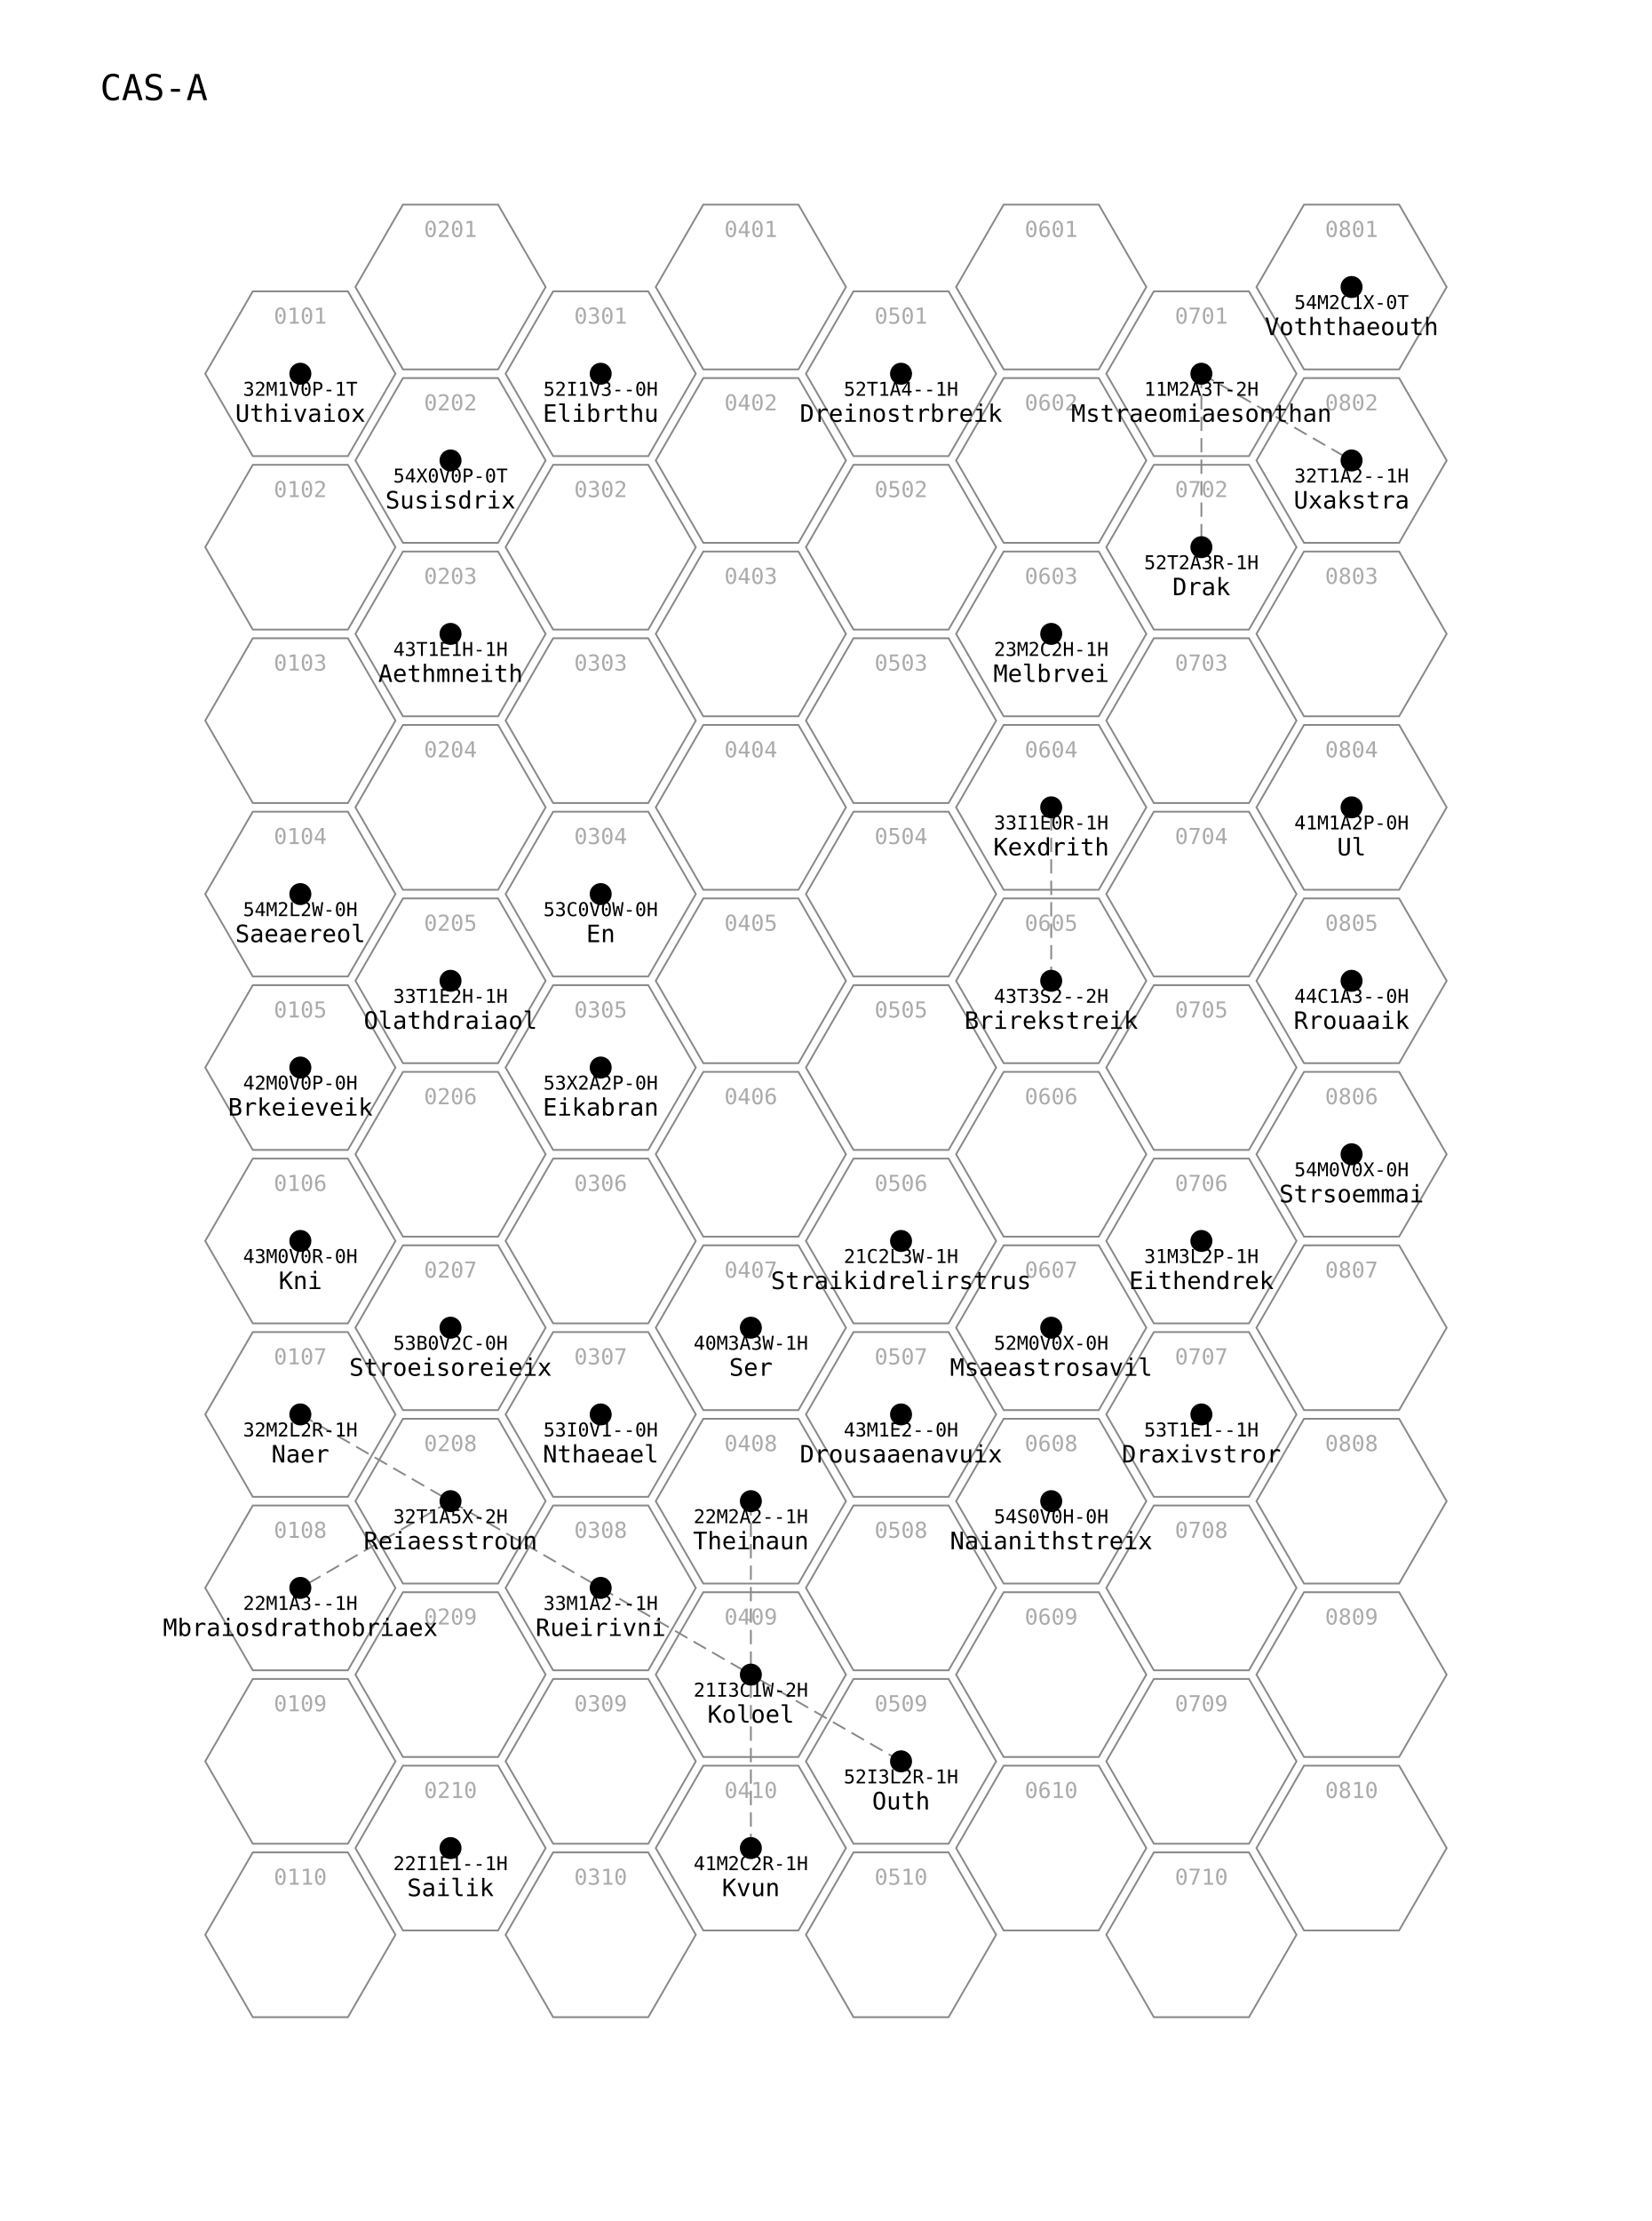
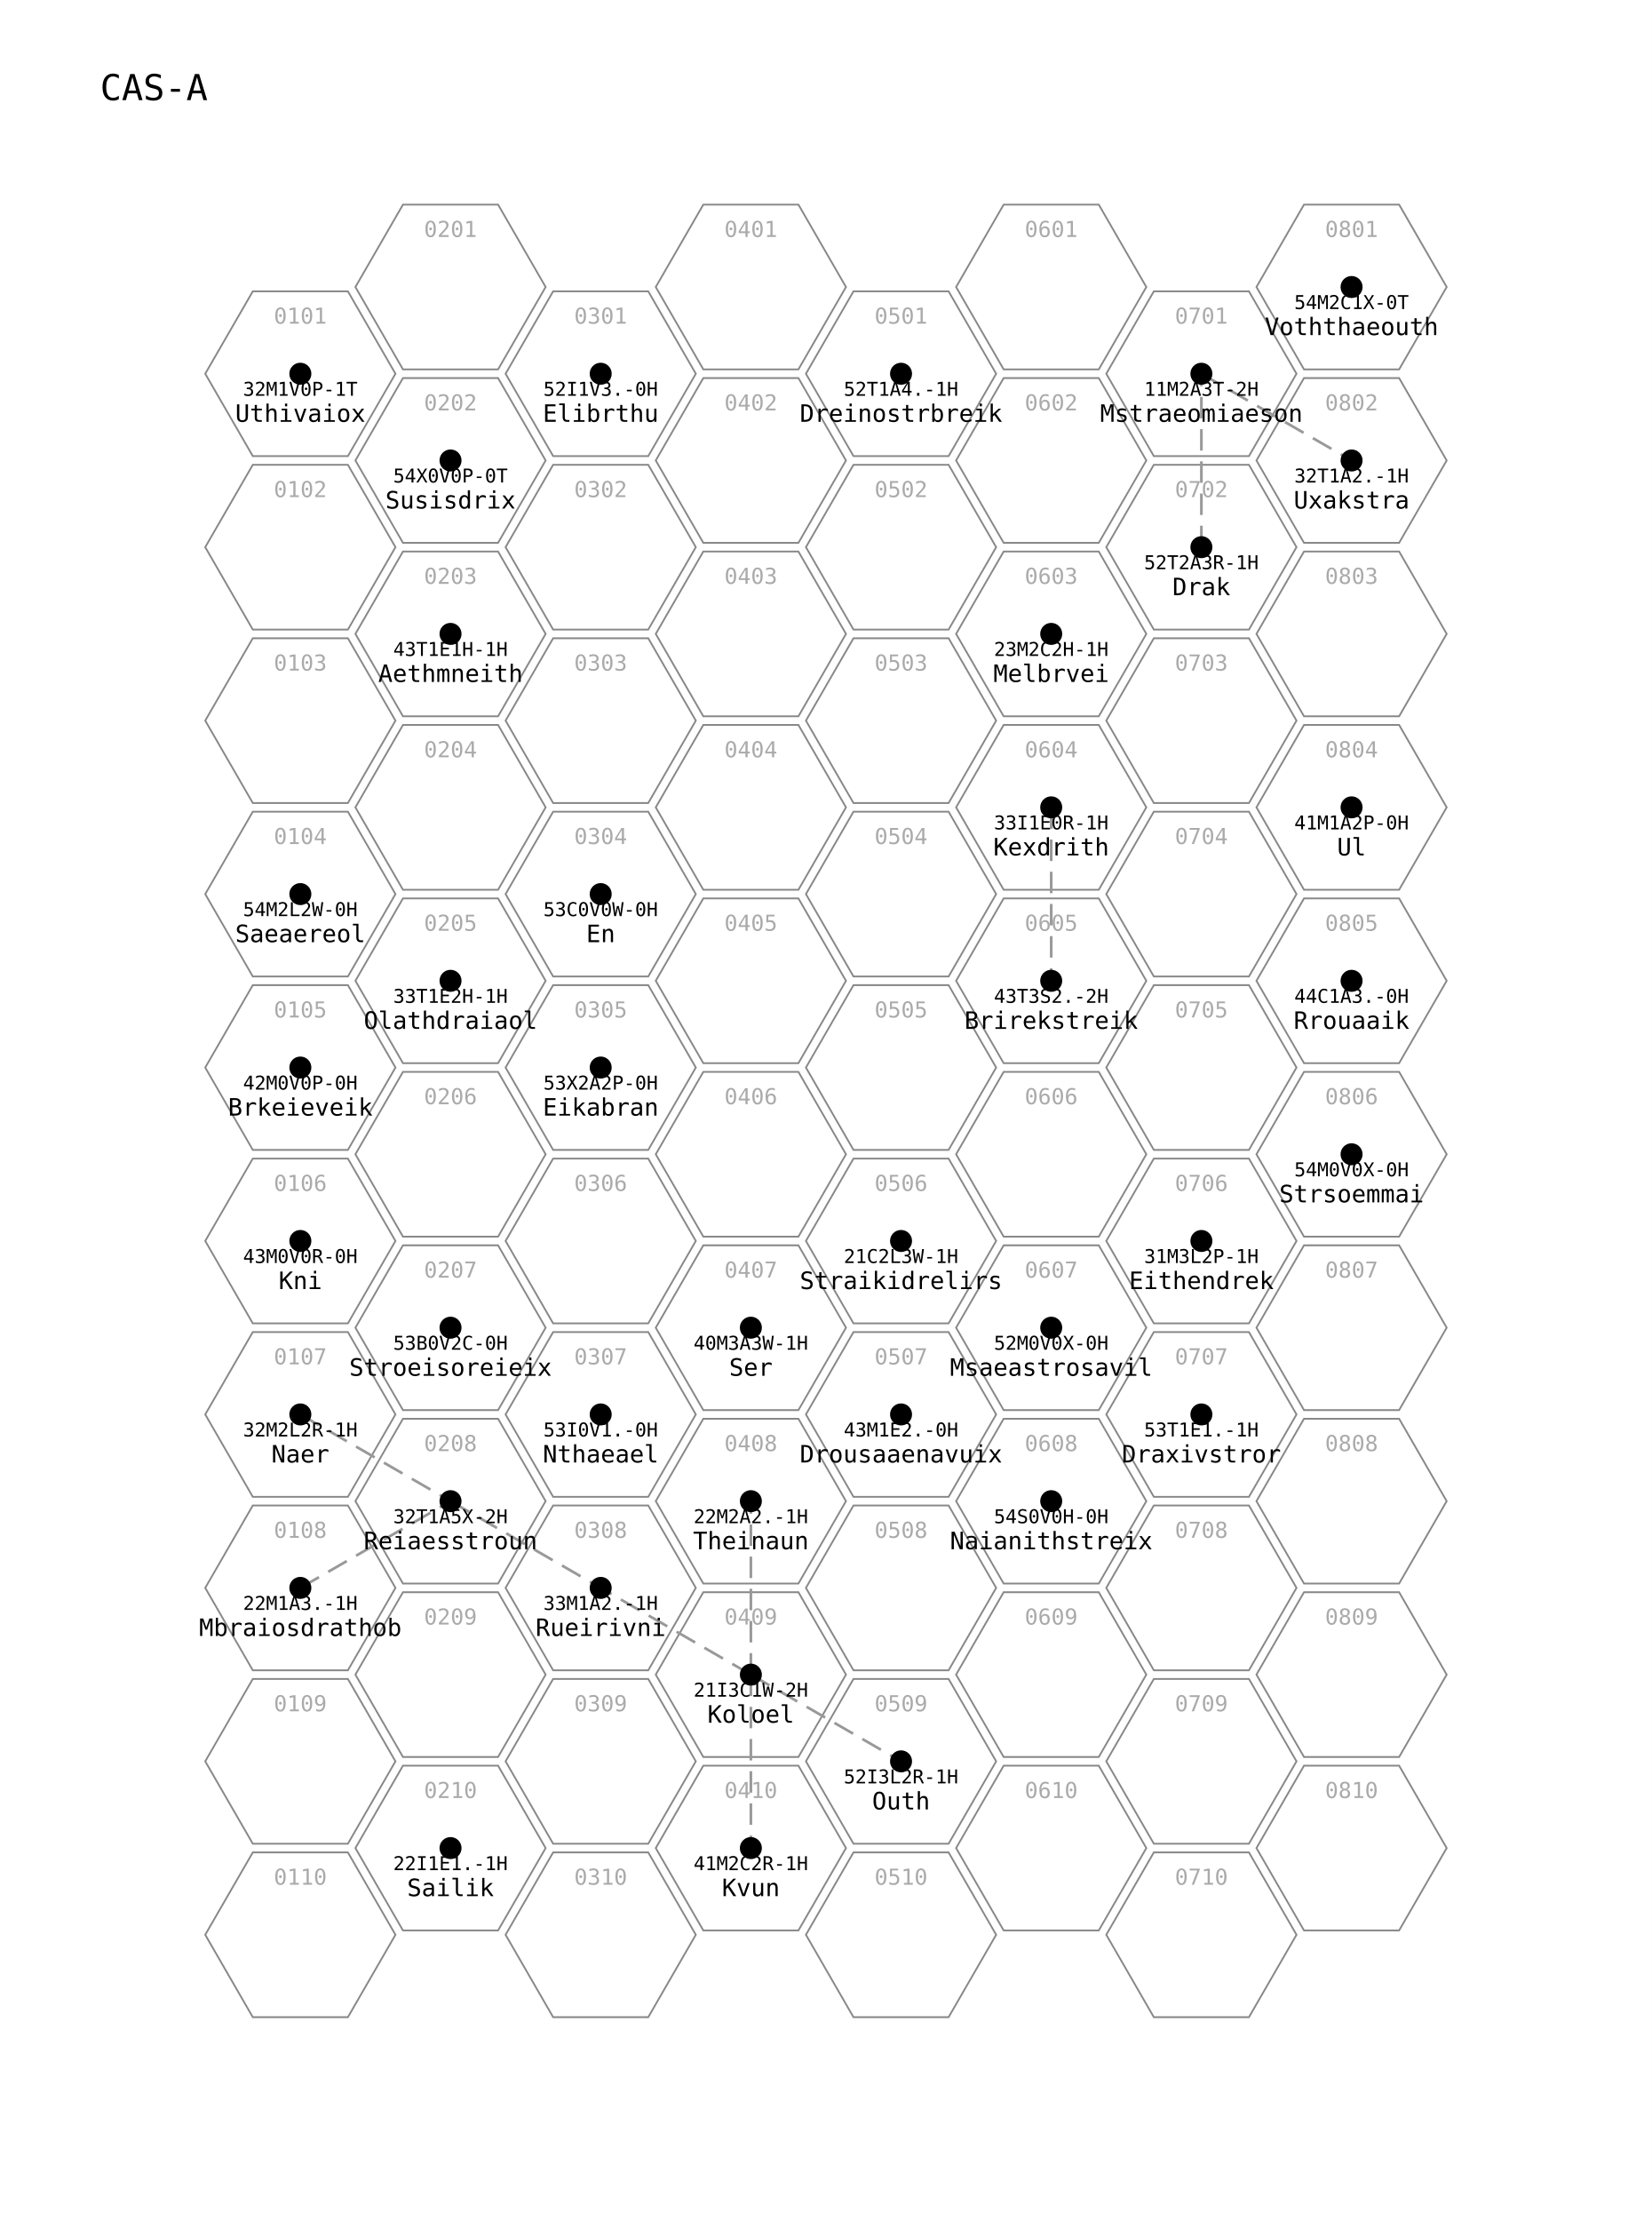
<svg xmlns="http://www.w3.org/2000/svg" width="462" height="621">
  <rect width="100%" height="100%" fill="white" />
  <polygon points="110.60,104.50 97.30,127.53 70.70,127.53 57.40,104.50 70.70,81.46 97.30,81.46" fill="none" stroke="#888" stroke-width="0.5" />
  <text x="84.00" y="90.50" font-size="6.16" text-anchor="middle" fill="#aaa" font-family="monospace">0101</text>
  <polygon points="110.60,152.99 97.30,176.03 70.70,176.03 57.40,152.99 70.70,129.96 97.30,129.96" fill="none" stroke="#888" stroke-width="0.5" />
  <text x="84.00" y="138.99" font-size="6.16" text-anchor="middle" fill="#aaa" font-family="monospace">0102</text>
  <polygon points="110.60,201.49 97.30,224.53 70.70,224.53 57.40,201.49 70.70,178.46 97.30,178.46" fill="none" stroke="#888" stroke-width="0.5" />
  <text x="84.00" y="187.49" font-size="6.16" text-anchor="middle" fill="#aaa" font-family="monospace">0103</text>
  <polygon points="110.60,249.99 97.30,273.03 70.70,273.03 57.40,249.99 70.70,226.95 97.30,226.95" fill="none" stroke="#888" stroke-width="0.5" />
  <text x="84.00" y="235.99" font-size="6.16" text-anchor="middle" fill="#aaa" font-family="monospace">0104</text>
  <polygon points="110.60,298.49 97.30,321.52 70.70,321.52 57.40,298.49 70.70,275.45 97.30,275.45" fill="none" stroke="#888" stroke-width="0.5" />
  <text x="84.00" y="284.49" font-size="6.16" text-anchor="middle" fill="#aaa" font-family="monospace">0105</text>
  <polygon points="110.60,346.98 97.30,370.02 70.70,370.02 57.40,346.98 70.70,323.95 97.30,323.95" fill="none" stroke="#888" stroke-width="0.5" />
  <text x="84.00" y="332.98" font-size="6.16" text-anchor="middle" fill="#aaa" font-family="monospace">0106</text>
  <polygon points="110.60,395.48 97.30,418.52 70.70,418.52 57.40,395.48 70.70,372.45 97.30,372.45" fill="none" stroke="#888" stroke-width="0.5" />
  <text x="84.00" y="381.48" font-size="6.16" text-anchor="middle" fill="#aaa" font-family="monospace">0107</text>
  <polygon points="110.60,443.98 97.30,467.02 70.70,467.02 57.40,443.98 70.70,420.94 97.30,420.94" fill="none" stroke="#888" stroke-width="0.5" />
  <text x="84.00" y="429.98" font-size="6.16" text-anchor="middle" fill="#aaa" font-family="monospace">0108</text>
  <polygon points="110.60,492.48 97.30,515.51 70.70,515.51 57.40,492.48 70.70,469.44 97.30,469.44" fill="none" stroke="#888" stroke-width="0.5" />
  <text x="84.00" y="478.48" font-size="6.16" text-anchor="middle" fill="#aaa" font-family="monospace">0109</text>
  <polygon points="110.60,540.97 97.30,564.01 70.70,564.01 57.40,540.97 70.70,517.94 97.30,517.94" fill="none" stroke="#888" stroke-width="0.5" />
  <text x="84.00" y="526.97" font-size="6.16" text-anchor="middle" fill="#aaa" font-family="monospace">0110</text>
  <polygon points="152.60,80.25 139.30,103.28 112.70,103.28 99.40,80.25 112.70,57.21 139.30,57.21" fill="none" stroke="#888" stroke-width="0.5" />
  <text x="126.00" y="66.25" font-size="6.16" text-anchor="middle" fill="#aaa" font-family="monospace">0201</text>
  <polygon points="152.60,128.75 139.30,151.78 112.70,151.78 99.40,128.75 112.70,105.71 139.30,105.71" fill="none" stroke="#888" stroke-width="0.5" />
  <text x="126.00" y="114.75" font-size="6.16" text-anchor="middle" fill="#aaa" font-family="monospace">0202</text>
  <polygon points="152.60,177.24 139.30,200.28 112.70,200.28 99.40,177.24 112.70,154.21 139.30,154.21" fill="none" stroke="#888" stroke-width="0.5" />
  <text x="126.00" y="163.24" font-size="6.16" text-anchor="middle" fill="#aaa" font-family="monospace">0203</text>
  <polygon points="152.60,225.74 139.30,248.78 112.70,248.78 99.40,225.74 112.70,202.70 139.30,202.70" fill="none" stroke="#888" stroke-width="0.5" />
  <text x="126.00" y="211.74" font-size="6.16" text-anchor="middle" fill="#aaa" font-family="monospace">0204</text>
  <polygon points="152.60,274.24 139.30,297.27 112.70,297.27 99.40,274.24 112.70,251.20 139.30,251.20" fill="none" stroke="#888" stroke-width="0.5" />
  <text x="126.00" y="260.24" font-size="6.16" text-anchor="middle" fill="#aaa" font-family="monospace">0205</text>
  <polygon points="152.60,322.74 139.30,345.77 112.70,345.77 99.40,322.74 112.70,299.70 139.30,299.70" fill="none" stroke="#888" stroke-width="0.5" />
  <text x="126.00" y="308.74" font-size="6.16" text-anchor="middle" fill="#aaa" font-family="monospace">0206</text>
  <polygon points="152.60,371.23 139.30,394.27 112.70,394.27 99.40,371.23 112.70,348.20 139.30,348.20" fill="none" stroke="#888" stroke-width="0.5" />
  <text x="126.00" y="357.23" font-size="6.16" text-anchor="middle" fill="#aaa" font-family="monospace">0207</text>
  <polygon points="152.60,419.73 139.30,442.77 112.70,442.77 99.40,419.73 112.70,396.69 139.30,396.69" fill="none" stroke="#888" stroke-width="0.5" />
  <text x="126.00" y="405.73" font-size="6.16" text-anchor="middle" fill="#aaa" font-family="monospace">0208</text>
  <polygon points="152.60,468.23 139.30,491.26 112.70,491.26 99.40,468.23 112.70,445.19 139.30,445.19" fill="none" stroke="#888" stroke-width="0.5" />
  <text x="126.00" y="454.23" font-size="6.16" text-anchor="middle" fill="#aaa" font-family="monospace">0209</text>
  <polygon points="152.60,516.73 139.30,539.76 112.70,539.76 99.40,516.73 112.70,493.69 139.30,493.69" fill="none" stroke="#888" stroke-width="0.5" />
  <text x="126.00" y="502.73" font-size="6.16" text-anchor="middle" fill="#aaa" font-family="monospace">0210</text>
  <polygon points="194.60,104.50 181.30,127.53 154.70,127.53 141.40,104.50 154.70,81.46 181.30,81.46" fill="none" stroke="#888" stroke-width="0.5" />
  <text x="168.00" y="90.50" font-size="6.16" text-anchor="middle" fill="#aaa" font-family="monospace">0301</text>
  <polygon points="194.60,152.99 181.30,176.03 154.70,176.03 141.40,152.99 154.70,129.96 181.30,129.96" fill="none" stroke="#888" stroke-width="0.5" />
  <text x="168.00" y="138.99" font-size="6.16" text-anchor="middle" fill="#aaa" font-family="monospace">0302</text>
  <polygon points="194.60,201.49 181.30,224.53 154.70,224.53 141.40,201.49 154.70,178.46 181.30,178.46" fill="none" stroke="#888" stroke-width="0.5" />
  <text x="168.00" y="187.49" font-size="6.16" text-anchor="middle" fill="#aaa" font-family="monospace">0303</text>
  <polygon points="194.60,249.99 181.30,273.03 154.70,273.03 141.40,249.99 154.70,226.95 181.30,226.95" fill="none" stroke="#888" stroke-width="0.5" />
  <text x="168.00" y="235.99" font-size="6.16" text-anchor="middle" fill="#aaa" font-family="monospace">0304</text>
  <polygon points="194.60,298.49 181.30,321.52 154.70,321.52 141.40,298.49 154.70,275.45 181.30,275.45" fill="none" stroke="#888" stroke-width="0.5" />
  <text x="168.00" y="284.49" font-size="6.16" text-anchor="middle" fill="#aaa" font-family="monospace">0305</text>
  <polygon points="194.60,346.98 181.30,370.02 154.70,370.02 141.40,346.98 154.70,323.95 181.30,323.95" fill="none" stroke="#888" stroke-width="0.5" />
  <text x="168.00" y="332.98" font-size="6.16" text-anchor="middle" fill="#aaa" font-family="monospace">0306</text>
  <polygon points="194.60,395.48 181.30,418.52 154.70,418.52 141.40,395.48 154.70,372.45 181.30,372.45" fill="none" stroke="#888" stroke-width="0.5" />
  <text x="168.00" y="381.48" font-size="6.16" text-anchor="middle" fill="#aaa" font-family="monospace">0307</text>
  <polygon points="194.60,443.98 181.30,467.02 154.70,467.02 141.40,443.98 154.70,420.94 181.30,420.94" fill="none" stroke="#888" stroke-width="0.5" />
  <text x="168.00" y="429.98" font-size="6.16" text-anchor="middle" fill="#aaa" font-family="monospace">0308</text>
  <polygon points="194.60,492.48 181.30,515.51 154.70,515.51 141.40,492.48 154.70,469.44 181.30,469.44" fill="none" stroke="#888" stroke-width="0.5" />
  <text x="168.00" y="478.48" font-size="6.16" text-anchor="middle" fill="#aaa" font-family="monospace">0309</text>
  <polygon points="194.60,540.97 181.30,564.01 154.70,564.01 141.40,540.97 154.70,517.94 181.30,517.94" fill="none" stroke="#888" stroke-width="0.5" />
  <text x="168.00" y="526.97" font-size="6.16" text-anchor="middle" fill="#aaa" font-family="monospace">0310</text>
  <polygon points="236.60,80.25 223.30,103.28 196.70,103.28 183.40,80.25 196.70,57.21 223.30,57.21" fill="none" stroke="#888" stroke-width="0.5" />
  <text x="210.00" y="66.25" font-size="6.16" text-anchor="middle" fill="#aaa" font-family="monospace">0401</text>
  <polygon points="236.60,128.75 223.30,151.78 196.70,151.78 183.40,128.75 196.70,105.71 223.30,105.71" fill="none" stroke="#888" stroke-width="0.5" />
  <text x="210.00" y="114.75" font-size="6.16" text-anchor="middle" fill="#aaa" font-family="monospace">0402</text>
  <polygon points="236.60,177.24 223.30,200.28 196.70,200.28 183.40,177.24 196.70,154.21 223.30,154.21" fill="none" stroke="#888" stroke-width="0.5" />
  <text x="210.00" y="163.24" font-size="6.16" text-anchor="middle" fill="#aaa" font-family="monospace">0403</text>
  <polygon points="236.60,225.74 223.30,248.78 196.70,248.78 183.40,225.74 196.70,202.70 223.30,202.70" fill="none" stroke="#888" stroke-width="0.5" />
  <text x="210.00" y="211.74" font-size="6.16" text-anchor="middle" fill="#aaa" font-family="monospace">0404</text>
  <polygon points="236.60,274.24 223.30,297.27 196.70,297.27 183.40,274.24 196.70,251.20 223.30,251.20" fill="none" stroke="#888" stroke-width="0.5" />
  <text x="210.00" y="260.24" font-size="6.16" text-anchor="middle" fill="#aaa" font-family="monospace">0405</text>
  <polygon points="236.60,322.74 223.30,345.77 196.70,345.77 183.40,322.74 196.70,299.70 223.30,299.70" fill="none" stroke="#888" stroke-width="0.5" />
  <text x="210.00" y="308.74" font-size="6.16" text-anchor="middle" fill="#aaa" font-family="monospace">0406</text>
  <polygon points="236.60,371.23 223.30,394.27 196.70,394.27 183.40,371.23 196.70,348.20 223.30,348.20" fill="none" stroke="#888" stroke-width="0.5" />
  <text x="210.00" y="357.23" font-size="6.16" text-anchor="middle" fill="#aaa" font-family="monospace">0407</text>
  <polygon points="236.60,419.73 223.30,442.77 196.70,442.77 183.40,419.73 196.70,396.69 223.30,396.69" fill="none" stroke="#888" stroke-width="0.5" />
  <text x="210.00" y="405.73" font-size="6.16" text-anchor="middle" fill="#aaa" font-family="monospace">0408</text>
  <polygon points="236.60,468.23 223.30,491.26 196.70,491.26 183.40,468.23 196.70,445.19 223.30,445.19" fill="none" stroke="#888" stroke-width="0.5" />
  <text x="210.00" y="454.23" font-size="6.16" text-anchor="middle" fill="#aaa" font-family="monospace">0409</text>
  <polygon points="236.60,516.73 223.30,539.76 196.70,539.76 183.40,516.73 196.70,493.69 223.30,493.69" fill="none" stroke="#888" stroke-width="0.5" />
  <text x="210.00" y="502.73" font-size="6.16" text-anchor="middle" fill="#aaa" font-family="monospace">0410</text>
  <polygon points="278.60,104.50 265.30,127.53 238.70,127.53 225.40,104.50 238.70,81.46 265.30,81.46" fill="none" stroke="#888" stroke-width="0.5" />
  <text x="252.00" y="90.50" font-size="6.16" text-anchor="middle" fill="#aaa" font-family="monospace">0501</text>
  <polygon points="278.60,152.99 265.30,176.03 238.70,176.03 225.40,152.99 238.70,129.96 265.30,129.96" fill="none" stroke="#888" stroke-width="0.5" />
  <text x="252.00" y="138.99" font-size="6.16" text-anchor="middle" fill="#aaa" font-family="monospace">0502</text>
  <polygon points="278.60,201.49 265.30,224.53 238.70,224.53 225.40,201.49 238.70,178.46 265.30,178.46" fill="none" stroke="#888" stroke-width="0.5" />
  <text x="252.00" y="187.49" font-size="6.16" text-anchor="middle" fill="#aaa" font-family="monospace">0503</text>
  <polygon points="278.60,249.99 265.30,273.03 238.70,273.03 225.40,249.99 238.70,226.95 265.30,226.95" fill="none" stroke="#888" stroke-width="0.5" />
  <text x="252.00" y="235.99" font-size="6.16" text-anchor="middle" fill="#aaa" font-family="monospace">0504</text>
  <polygon points="278.60,298.49 265.30,321.52 238.70,321.52 225.40,298.49 238.70,275.45 265.30,275.45" fill="none" stroke="#888" stroke-width="0.5" />
  <text x="252.00" y="284.49" font-size="6.16" text-anchor="middle" fill="#aaa" font-family="monospace">0505</text>
  <polygon points="278.60,346.98 265.30,370.02 238.70,370.02 225.40,346.98 238.70,323.95 265.30,323.95" fill="none" stroke="#888" stroke-width="0.5" />
  <text x="252.00" y="332.98" font-size="6.16" text-anchor="middle" fill="#aaa" font-family="monospace">0506</text>
  <polygon points="278.60,395.48 265.30,418.52 238.70,418.52 225.40,395.48 238.70,372.45 265.30,372.45" fill="none" stroke="#888" stroke-width="0.5" />
  <text x="252.00" y="381.48" font-size="6.16" text-anchor="middle" fill="#aaa" font-family="monospace">0507</text>
  <polygon points="278.60,443.98 265.30,467.02 238.70,467.02 225.40,443.98 238.70,420.94 265.30,420.94" fill="none" stroke="#888" stroke-width="0.5" />
  <text x="252.00" y="429.98" font-size="6.16" text-anchor="middle" fill="#aaa" font-family="monospace">0508</text>
  <polygon points="278.60,492.48 265.30,515.51 238.70,515.51 225.40,492.48 238.70,469.44 265.30,469.44" fill="none" stroke="#888" stroke-width="0.5" />
  <text x="252.00" y="478.48" font-size="6.16" text-anchor="middle" fill="#aaa" font-family="monospace">0509</text>
  <polygon points="278.60,540.97 265.30,564.01 238.70,564.01 225.40,540.97 238.70,517.94 265.30,517.94" fill="none" stroke="#888" stroke-width="0.5" />
  <text x="252.00" y="526.97" font-size="6.16" text-anchor="middle" fill="#aaa" font-family="monospace">0510</text>
  <polygon points="320.60,80.25 307.30,103.28 280.70,103.28 267.40,80.25 280.70,57.21 307.30,57.21" fill="none" stroke="#888" stroke-width="0.5" />
  <text x="294.00" y="66.25" font-size="6.16" text-anchor="middle" fill="#aaa" font-family="monospace">0601</text>
  <polygon points="320.60,128.75 307.30,151.78 280.70,151.78 267.40,128.75 280.70,105.71 307.30,105.71" fill="none" stroke="#888" stroke-width="0.5" />
  <text x="294.00" y="114.75" font-size="6.16" text-anchor="middle" fill="#aaa" font-family="monospace">0602</text>
  <polygon points="320.60,177.24 307.30,200.28 280.70,200.28 267.40,177.24 280.70,154.21 307.30,154.21" fill="none" stroke="#888" stroke-width="0.5" />
  <text x="294.00" y="163.24" font-size="6.16" text-anchor="middle" fill="#aaa" font-family="monospace">0603</text>
  <polygon points="320.60,225.74 307.30,248.78 280.70,248.78 267.40,225.74 280.70,202.70 307.30,202.70" fill="none" stroke="#888" stroke-width="0.5" />
  <text x="294.00" y="211.74" font-size="6.16" text-anchor="middle" fill="#aaa" font-family="monospace">0604</text>
  <polygon points="320.60,274.24 307.30,297.27 280.70,297.27 267.40,274.24 280.70,251.20 307.30,251.20" fill="none" stroke="#888" stroke-width="0.5" />
  <text x="294.00" y="260.24" font-size="6.16" text-anchor="middle" fill="#aaa" font-family="monospace">0605</text>
  <polygon points="320.60,322.74 307.30,345.77 280.70,345.77 267.40,322.74 280.70,299.70 307.30,299.70" fill="none" stroke="#888" stroke-width="0.5" />
  <text x="294.00" y="308.74" font-size="6.16" text-anchor="middle" fill="#aaa" font-family="monospace">0606</text>
  <polygon points="320.60,371.23 307.30,394.27 280.70,394.27 267.40,371.23 280.70,348.20 307.30,348.20" fill="none" stroke="#888" stroke-width="0.5" />
  <text x="294.00" y="357.23" font-size="6.16" text-anchor="middle" fill="#aaa" font-family="monospace">0607</text>
  <polygon points="320.60,419.73 307.30,442.77 280.70,442.77 267.40,419.73 280.70,396.69 307.30,396.69" fill="none" stroke="#888" stroke-width="0.5" />
  <text x="294.00" y="405.73" font-size="6.16" text-anchor="middle" fill="#aaa" font-family="monospace">0608</text>
  <polygon points="320.60,468.23 307.30,491.26 280.70,491.26 267.40,468.23 280.70,445.19 307.30,445.19" fill="none" stroke="#888" stroke-width="0.5" />
  <text x="294.00" y="454.23" font-size="6.16" text-anchor="middle" fill="#aaa" font-family="monospace">0609</text>
  <polygon points="320.60,516.73 307.30,539.76 280.70,539.76 267.40,516.73 280.70,493.69 307.30,493.69" fill="none" stroke="#888" stroke-width="0.5" />
  <text x="294.00" y="502.73" font-size="6.16" text-anchor="middle" fill="#aaa" font-family="monospace">0610</text>
  <polygon points="362.60,104.50 349.30,127.53 322.70,127.53 309.40,104.50 322.70,81.46 349.30,81.46" fill="none" stroke="#888" stroke-width="0.5" />
  <text x="336.00" y="90.50" font-size="6.16" text-anchor="middle" fill="#aaa" font-family="monospace">0701</text>
  <polygon points="362.60,152.99 349.30,176.03 322.70,176.03 309.40,152.99 322.70,129.96 349.30,129.96" fill="none" stroke="#888" stroke-width="0.5" />
  <text x="336.00" y="138.99" font-size="6.16" text-anchor="middle" fill="#aaa" font-family="monospace">0702</text>
  <polygon points="362.60,201.49 349.30,224.53 322.70,224.53 309.40,201.49 322.70,178.46 349.30,178.46" fill="none" stroke="#888" stroke-width="0.5" />
  <text x="336.00" y="187.49" font-size="6.16" text-anchor="middle" fill="#aaa" font-family="monospace">0703</text>
  <polygon points="362.60,249.99 349.30,273.03 322.70,273.03 309.40,249.99 322.70,226.95 349.30,226.95" fill="none" stroke="#888" stroke-width="0.5" />
  <text x="336.00" y="235.99" font-size="6.16" text-anchor="middle" fill="#aaa" font-family="monospace">0704</text>
  <polygon points="362.60,298.49 349.30,321.52 322.70,321.52 309.40,298.49 322.70,275.45 349.30,275.45" fill="none" stroke="#888" stroke-width="0.5" />
  <text x="336.00" y="284.49" font-size="6.16" text-anchor="middle" fill="#aaa" font-family="monospace">0705</text>
  <polygon points="362.60,346.98 349.30,370.02 322.70,370.02 309.40,346.98 322.70,323.95 349.30,323.95" fill="none" stroke="#888" stroke-width="0.5" />
  <text x="336.00" y="332.98" font-size="6.16" text-anchor="middle" fill="#aaa" font-family="monospace">0706</text>
  <polygon points="362.60,395.48 349.30,418.52 322.70,418.52 309.40,395.48 322.70,372.45 349.30,372.45" fill="none" stroke="#888" stroke-width="0.5" />
  <text x="336.00" y="381.48" font-size="6.16" text-anchor="middle" fill="#aaa" font-family="monospace">0707</text>
  <polygon points="362.60,443.98 349.30,467.02 322.70,467.02 309.40,443.98 322.70,420.94 349.30,420.94" fill="none" stroke="#888" stroke-width="0.5" />
  <text x="336.00" y="429.98" font-size="6.16" text-anchor="middle" fill="#aaa" font-family="monospace">0708</text>
  <polygon points="362.60,492.48 349.30,515.51 322.70,515.51 309.40,492.48 322.70,469.44 349.30,469.44" fill="none" stroke="#888" stroke-width="0.5" />
  <text x="336.00" y="478.48" font-size="6.16" text-anchor="middle" fill="#aaa" font-family="monospace">0709</text>
  <polygon points="362.60,540.97 349.30,564.01 322.70,564.01 309.40,540.97 322.70,517.94 349.30,517.94" fill="none" stroke="#888" stroke-width="0.5" />
  <text x="336.00" y="526.97" font-size="6.16" text-anchor="middle" fill="#aaa" font-family="monospace">0710</text>
  <polygon points="404.60,80.25 391.30,103.28 364.70,103.28 351.40,80.25 364.70,57.21 391.30,57.21" fill="none" stroke="#888" stroke-width="0.5" />
  <text x="378.00" y="66.25" font-size="6.16" text-anchor="middle" fill="#aaa" font-family="monospace">0801</text>
  <polygon points="404.60,128.75 391.30,151.78 364.70,151.78 351.40,128.75 364.70,105.71 391.30,105.71" fill="none" stroke="#888" stroke-width="0.5" />
  <text x="378.00" y="114.75" font-size="6.16" text-anchor="middle" fill="#aaa" font-family="monospace">0802</text>
  <polygon points="404.60,177.24 391.30,200.28 364.70,200.28 351.40,177.24 364.70,154.21 391.30,154.21" fill="none" stroke="#888" stroke-width="0.5" />
  <text x="378.00" y="163.24" font-size="6.16" text-anchor="middle" fill="#aaa" font-family="monospace">0803</text>
  <polygon points="404.60,225.74 391.30,248.78 364.70,248.78 351.40,225.74 364.70,202.70 391.30,202.70" fill="none" stroke="#888" stroke-width="0.5" />
  <text x="378.00" y="211.74" font-size="6.16" text-anchor="middle" fill="#aaa" font-family="monospace">0804</text>
  <polygon points="404.60,274.24 391.30,297.27 364.70,297.27 351.40,274.24 364.70,251.20 391.30,251.20" fill="none" stroke="#888" stroke-width="0.5" />
  <text x="378.00" y="260.24" font-size="6.16" text-anchor="middle" fill="#aaa" font-family="monospace">0805</text>
  <polygon points="404.60,322.74 391.30,345.77 364.70,345.77 351.40,322.74 364.70,299.70 391.30,299.70" fill="none" stroke="#888" stroke-width="0.5" />
  <text x="378.00" y="308.74" font-size="6.16" text-anchor="middle" fill="#aaa" font-family="monospace">0806</text>
  <polygon points="404.60,371.23 391.30,394.27 364.70,394.27 351.40,371.23 364.70,348.20 391.30,348.20" fill="none" stroke="#888" stroke-width="0.5" />
  <text x="378.00" y="357.23" font-size="6.16" text-anchor="middle" fill="#aaa" font-family="monospace">0807</text>
  <polygon points="404.60,419.73 391.30,442.77 364.70,442.77 351.40,419.73 364.70,396.69 391.30,396.69" fill="none" stroke="#888" stroke-width="0.5" />
  <text x="378.00" y="405.73" font-size="6.16" text-anchor="middle" fill="#aaa" font-family="monospace">0808</text>
  <polygon points="404.60,468.23 391.30,491.26 364.70,491.26 351.40,468.23 364.70,445.19 391.30,445.19" fill="none" stroke="#888" stroke-width="0.5" />
  <text x="378.00" y="454.23" font-size="6.16" text-anchor="middle" fill="#aaa" font-family="monospace">0809</text>
  <polygon points="404.60,516.73 391.30,539.76 364.70,539.76 351.40,516.73 364.70,493.69 391.30,493.69" fill="none" stroke="#888" stroke-width="0.5" />
  <text x="378.00" y="502.73" font-size="6.16" text-anchor="middle" fill="#aaa" font-family="monospace">0810</text>
-   <line x1="252.00" y1="492.48" x2="210.00" y2="468.23" stroke="#888" stroke-width="0.5" stroke-dasharray="4,2" />
-   <line x1="210.00" y1="419.73" x2="210.00" y2="468.23" stroke="#888" stroke-width="0.5" stroke-dasharray="4,2" />
-   <line x1="84.00" y1="395.48" x2="126.00" y2="419.73" stroke="#888" stroke-width="0.5" stroke-dasharray="4,2" />
-   <line x1="210.00" y1="516.73" x2="210.00" y2="468.23" stroke="#888" stroke-width="0.5" stroke-dasharray="4,2" />
-   <line x1="126.00" y1="419.73" x2="84.00" y2="443.98" stroke="#888" stroke-width="0.5" stroke-dasharray="4,2" />
-   <line x1="126.00" y1="419.73" x2="168.00" y2="443.98" stroke="#888" stroke-width="0.5" stroke-dasharray="4,2" />
-   <line x1="336.00" y1="104.50" x2="378.00" y2="128.75" stroke="#888" stroke-width="0.5" stroke-dasharray="4,2" />
-   <line x1="336.00" y1="104.50" x2="336.00" y2="152.99" stroke="#888" stroke-width="0.5" stroke-dasharray="4,2" />
-   <line x1="294.00" y1="274.24" x2="294.00" y2="225.74" stroke="#888" stroke-width="0.5" stroke-dasharray="4,2" />
-   <line x1="168.00" y1="443.98" x2="210.00" y2="468.23" stroke="#888" stroke-width="0.5" stroke-dasharray="4,2" />
+   <line x1="336.00" y1="152.99" x2="336.00" y2="104.50" stroke="#999" stroke-width="0.75" stroke-dasharray="6,3" />
+   <line x1="84.00" y1="443.98" x2="126.00" y2="419.73" stroke="#999" stroke-width="0.75" stroke-dasharray="6,3" />
+   <line x1="84.00" y1="395.48" x2="126.00" y2="419.73" stroke="#999" stroke-width="0.75" stroke-dasharray="6,3" />
+   <line x1="294.00" y1="225.74" x2="294.00" y2="274.24" stroke="#999" stroke-width="0.75" stroke-dasharray="6,3" />
+   <line x1="336.00" y1="104.50" x2="378.00" y2="128.75" stroke="#999" stroke-width="0.75" stroke-dasharray="6,3" />
+   <line x1="210.00" y1="468.23" x2="210.00" y2="516.73" stroke="#999" stroke-width="0.75" stroke-dasharray="6,3" />
+   <line x1="210.00" y1="468.23" x2="252.00" y2="492.48" stroke="#999" stroke-width="0.75" stroke-dasharray="6,3" />
+   <line x1="210.00" y1="468.23" x2="210.00" y2="419.73" stroke="#999" stroke-width="0.75" stroke-dasharray="6,3" />
+   <line x1="210.00" y1="468.23" x2="168.00" y2="443.98" stroke="#999" stroke-width="0.75" stroke-dasharray="6,3" />
+   <line x1="126.00" y1="419.73" x2="168.00" y2="443.98" stroke="#999" stroke-width="0.75" stroke-dasharray="6,3" />
  <circle cx="84.00" cy="104.50" r="3.08" fill="#000" />
  <text x="84.00" y="110.66" font-size="5.32" text-anchor="middle" fill="#000" font-family="monospace">32M1V0P-1T</text>
  <text x="84.00" y="117.94" font-size="6.72" text-anchor="middle" fill="#000" font-family="monospace">Uthivaiox</text>
  <circle cx="84.00" cy="249.99" r="3.08" fill="#000" />
  <text x="84.00" y="256.15" font-size="5.32" text-anchor="middle" fill="#000" font-family="monospace">54M2L2W-0H</text>
  <text x="84.00" y="263.43" font-size="6.72" text-anchor="middle" fill="#000" font-family="monospace">Saeaereol</text>
  <circle cx="84.00" cy="298.49" r="3.08" fill="#000" />
  <text x="84.00" y="304.65" font-size="5.32" text-anchor="middle" fill="#000" font-family="monospace">42M0V0P-0H</text>
  <text x="84.00" y="311.93" font-size="6.72" text-anchor="middle" fill="#000" font-family="monospace">Brkeieveik</text>
  <circle cx="84.00" cy="346.98" r="3.08" fill="#000" />
  <text x="84.00" y="353.14" font-size="5.32" text-anchor="middle" fill="#000" font-family="monospace">43M0V0R-0H</text>
  <text x="84.00" y="360.42" font-size="6.72" text-anchor="middle" fill="#000" font-family="monospace">Kni</text>
  <circle cx="84.00" cy="395.48" r="3.08" fill="#000" />
  <text x="84.00" y="401.64" font-size="5.32" text-anchor="middle" fill="#000" font-family="monospace">32M2L2R-1H</text>
  <text x="84.00" y="408.92" font-size="6.72" text-anchor="middle" fill="#000" font-family="monospace">Naer</text>
  <circle cx="84.00" cy="443.98" r="3.08" fill="#000" />
-   <text x="84.00" y="450.14" font-size="5.32" text-anchor="middle" fill="#000" font-family="monospace">22M1A3--1H</text>
-   <text x="84.00" y="457.42" font-size="6.72" text-anchor="middle" fill="#000" font-family="monospace">Mbraiosdrathobriaex</text>
+   <text x="84.00" y="450.14" font-size="5.32" text-anchor="middle" fill="#000" font-family="monospace">22M1A3.-1H</text>
+   <text x="84.00" y="457.42" font-size="6.72" text-anchor="middle" fill="#000" font-family="monospace">Mbraiosdrathob</text>
  <circle cx="126.00" cy="128.75" r="3.08" fill="#000" />
  <text x="126.00" y="134.91" font-size="5.32" text-anchor="middle" fill="#000" font-family="monospace">54X0V0P-0T</text>
  <text x="126.00" y="142.19" font-size="6.72" text-anchor="middle" fill="#000" font-family="monospace">Susisdrix</text>
  <circle cx="126.00" cy="177.24" r="3.08" fill="#000" />
  <text x="126.00" y="183.40" font-size="5.32" text-anchor="middle" fill="#000" font-family="monospace">43T1E1H-1H</text>
  <text x="126.00" y="190.68" font-size="6.72" text-anchor="middle" fill="#000" font-family="monospace">Aethmneith</text>
  <circle cx="126.00" cy="274.24" r="3.08" fill="#000" />
  <text x="126.00" y="280.40" font-size="5.32" text-anchor="middle" fill="#000" font-family="monospace">33T1E2H-1H</text>
  <text x="126.00" y="287.68" font-size="6.72" text-anchor="middle" fill="#000" font-family="monospace">Olathdraiaol</text>
  <circle cx="126.00" cy="371.23" r="3.08" fill="#000" />
  <text x="126.00" y="377.39" font-size="5.32" text-anchor="middle" fill="#000" font-family="monospace">53B0V2C-0H</text>
  <text x="126.00" y="384.67" font-size="6.72" text-anchor="middle" fill="#000" font-family="monospace">Stroeisoreieix</text>
  <circle cx="126.00" cy="419.73" r="3.08" fill="#000" />
  <text x="126.00" y="425.89" font-size="5.32" text-anchor="middle" fill="#000" font-family="monospace">32T1A5X-2H</text>
  <text x="126.00" y="433.17" font-size="6.72" text-anchor="middle" fill="#000" font-family="monospace">Reiaesstroun</text>
  <circle cx="126.00" cy="516.73" r="3.08" fill="#000" />
-   <text x="126.00" y="522.89" font-size="5.32" text-anchor="middle" fill="#000" font-family="monospace">22I1E1--1H</text>
+   <text x="126.00" y="522.89" font-size="5.32" text-anchor="middle" fill="#000" font-family="monospace">22I1E1.-1H</text>
  <text x="126.00" y="530.17" font-size="6.72" text-anchor="middle" fill="#000" font-family="monospace">Sailik</text>
  <circle cx="168.00" cy="104.50" r="3.08" fill="#000" />
-   <text x="168.00" y="110.66" font-size="5.32" text-anchor="middle" fill="#000" font-family="monospace">52I1V3--0H</text>
+   <text x="168.00" y="110.66" font-size="5.32" text-anchor="middle" fill="#000" font-family="monospace">52I1V3.-0H</text>
  <text x="168.00" y="117.94" font-size="6.72" text-anchor="middle" fill="#000" font-family="monospace">Elibrthu</text>
  <circle cx="168.00" cy="249.99" r="3.08" fill="#000" />
  <text x="168.00" y="256.15" font-size="5.32" text-anchor="middle" fill="#000" font-family="monospace">53C0V0W-0H</text>
  <text x="168.00" y="263.43" font-size="6.72" text-anchor="middle" fill="#000" font-family="monospace">En</text>
  <circle cx="168.00" cy="298.49" r="3.08" fill="#000" />
  <text x="168.00" y="304.65" font-size="5.32" text-anchor="middle" fill="#000" font-family="monospace">53X2A2P-0H</text>
  <text x="168.00" y="311.93" font-size="6.72" text-anchor="middle" fill="#000" font-family="monospace">Eikabran</text>
  <circle cx="168.00" cy="395.48" r="3.08" fill="#000" />
-   <text x="168.00" y="401.64" font-size="5.32" text-anchor="middle" fill="#000" font-family="monospace">53I0V1--0H</text>
+   <text x="168.00" y="401.64" font-size="5.32" text-anchor="middle" fill="#000" font-family="monospace">53I0V1.-0H</text>
  <text x="168.00" y="408.92" font-size="6.72" text-anchor="middle" fill="#000" font-family="monospace">Nthaeael</text>
  <circle cx="168.00" cy="443.98" r="3.08" fill="#000" />
-   <text x="168.00" y="450.14" font-size="5.32" text-anchor="middle" fill="#000" font-family="monospace">33M1A2--1H</text>
+   <text x="168.00" y="450.14" font-size="5.32" text-anchor="middle" fill="#000" font-family="monospace">33M1A2.-1H</text>
  <text x="168.00" y="457.42" font-size="6.72" text-anchor="middle" fill="#000" font-family="monospace">Rueirivni</text>
  <circle cx="210.00" cy="371.23" r="3.08" fill="#000" />
  <text x="210.00" y="377.39" font-size="5.32" text-anchor="middle" fill="#000" font-family="monospace">40M3A3W-1H</text>
  <text x="210.00" y="384.67" font-size="6.72" text-anchor="middle" fill="#000" font-family="monospace">Ser</text>
  <circle cx="210.00" cy="419.73" r="3.08" fill="#000" />
-   <text x="210.00" y="425.89" font-size="5.32" text-anchor="middle" fill="#000" font-family="monospace">22M2A2--1H</text>
+   <text x="210.00" y="425.89" font-size="5.32" text-anchor="middle" fill="#000" font-family="monospace">22M2A2.-1H</text>
  <text x="210.00" y="433.17" font-size="6.72" text-anchor="middle" fill="#000" font-family="monospace">Theinaun</text>
  <circle cx="210.00" cy="468.23" r="3.08" fill="#000" />
  <text x="210.00" y="474.39" font-size="5.32" text-anchor="middle" fill="#000" font-family="monospace">21I3C1W-2H</text>
  <text x="210.00" y="481.67" font-size="6.72" text-anchor="middle" fill="#000" font-family="monospace">Koloel</text>
  <circle cx="210.00" cy="516.73" r="3.08" fill="#000" />
  <text x="210.00" y="522.89" font-size="5.32" text-anchor="middle" fill="#000" font-family="monospace">41M2C2R-1H</text>
  <text x="210.00" y="530.17" font-size="6.72" text-anchor="middle" fill="#000" font-family="monospace">Kvun</text>
  <circle cx="252.00" cy="104.50" r="3.08" fill="#000" />
-   <text x="252.00" y="110.66" font-size="5.32" text-anchor="middle" fill="#000" font-family="monospace">52T1A4--1H</text>
+   <text x="252.00" y="110.66" font-size="5.32" text-anchor="middle" fill="#000" font-family="monospace">52T1A4.-1H</text>
  <text x="252.00" y="117.94" font-size="6.72" text-anchor="middle" fill="#000" font-family="monospace">Dreinostrbreik</text>
  <circle cx="252.00" cy="346.98" r="3.08" fill="#000" />
  <text x="252.00" y="353.14" font-size="5.32" text-anchor="middle" fill="#000" font-family="monospace">21C2L3W-1H</text>
-   <text x="252.00" y="360.42" font-size="6.72" text-anchor="middle" fill="#000" font-family="monospace">Straikidrelirstrus</text>
+   <text x="252.00" y="360.42" font-size="6.72" text-anchor="middle" fill="#000" font-family="monospace">Straikidrelirs</text>
  <circle cx="252.00" cy="395.48" r="3.08" fill="#000" />
-   <text x="252.00" y="401.64" font-size="5.32" text-anchor="middle" fill="#000" font-family="monospace">43M1E2--0H</text>
+   <text x="252.00" y="401.64" font-size="5.32" text-anchor="middle" fill="#000" font-family="monospace">43M1E2.-0H</text>
  <text x="252.00" y="408.92" font-size="6.72" text-anchor="middle" fill="#000" font-family="monospace">Drousaaenavuix</text>
  <circle cx="252.00" cy="492.48" r="3.08" fill="#000" />
  <text x="252.00" y="498.64" font-size="5.32" text-anchor="middle" fill="#000" font-family="monospace">52I3L2R-1H</text>
  <text x="252.00" y="505.92" font-size="6.72" text-anchor="middle" fill="#000" font-family="monospace">Outh</text>
  <circle cx="294.00" cy="177.24" r="3.08" fill="#000" />
  <text x="294.00" y="183.40" font-size="5.32" text-anchor="middle" fill="#000" font-family="monospace">23M2C2H-1H</text>
  <text x="294.00" y="190.68" font-size="6.72" text-anchor="middle" fill="#000" font-family="monospace">Melbrvei</text>
  <circle cx="294.00" cy="225.74" r="3.08" fill="#000" />
  <text x="294.00" y="231.90" font-size="5.32" text-anchor="middle" fill="#000" font-family="monospace">33I1E0R-1H</text>
  <text x="294.00" y="239.18" font-size="6.72" text-anchor="middle" fill="#000" font-family="monospace">Kexdrith</text>
  <circle cx="294.00" cy="274.24" r="3.08" fill="#000" />
-   <text x="294.00" y="280.40" font-size="5.32" text-anchor="middle" fill="#000" font-family="monospace">43T3S2--2H</text>
+   <text x="294.00" y="280.40" font-size="5.32" text-anchor="middle" fill="#000" font-family="monospace">43T3S2.-2H</text>
  <text x="294.00" y="287.68" font-size="6.72" text-anchor="middle" fill="#000" font-family="monospace">Brirekstreik</text>
  <circle cx="294.00" cy="371.23" r="3.08" fill="#000" />
  <text x="294.00" y="377.39" font-size="5.32" text-anchor="middle" fill="#000" font-family="monospace">52M0V0X-0H</text>
  <text x="294.00" y="384.67" font-size="6.72" text-anchor="middle" fill="#000" font-family="monospace">Msaeastrosavil</text>
  <circle cx="294.00" cy="419.73" r="3.08" fill="#000" />
  <text x="294.00" y="425.89" font-size="5.32" text-anchor="middle" fill="#000" font-family="monospace">54S0V0H-0H</text>
  <text x="294.00" y="433.17" font-size="6.72" text-anchor="middle" fill="#000" font-family="monospace">Naianithstreix</text>
  <circle cx="336.00" cy="104.50" r="3.08" fill="#000" />
  <text x="336.00" y="110.66" font-size="5.32" text-anchor="middle" fill="#000" font-family="monospace">11M2A3T-2H</text>
-   <text x="336.00" y="117.94" font-size="6.72" text-anchor="middle" fill="#000" font-family="monospace">Mstraeomiaesonthan</text>
+   <text x="336.00" y="117.94" font-size="6.72" text-anchor="middle" fill="#000" font-family="monospace">Mstraeomiaeson</text>
  <circle cx="336.00" cy="152.99" r="3.08" fill="#000" />
  <text x="336.00" y="159.15" font-size="5.32" text-anchor="middle" fill="#000" font-family="monospace">52T2A3R-1H</text>
  <text x="336.00" y="166.43" font-size="6.72" text-anchor="middle" fill="#000" font-family="monospace">Drak</text>
  <circle cx="336.00" cy="346.98" r="3.08" fill="#000" />
  <text x="336.00" y="353.14" font-size="5.32" text-anchor="middle" fill="#000" font-family="monospace">31M3L2P-1H</text>
  <text x="336.00" y="360.42" font-size="6.72" text-anchor="middle" fill="#000" font-family="monospace">Eithendrek</text>
  <circle cx="336.00" cy="395.48" r="3.08" fill="#000" />
-   <text x="336.00" y="401.64" font-size="5.32" text-anchor="middle" fill="#000" font-family="monospace">53T1E1--1H</text>
+   <text x="336.00" y="401.64" font-size="5.32" text-anchor="middle" fill="#000" font-family="monospace">53T1E1.-1H</text>
  <text x="336.00" y="408.92" font-size="6.72" text-anchor="middle" fill="#000" font-family="monospace">Draxivstror</text>
  <circle cx="378.00" cy="80.25" r="3.08" fill="#000" />
  <text x="378.00" y="86.41" font-size="5.32" text-anchor="middle" fill="#000" font-family="monospace">54M2C1X-0T</text>
  <text x="378.00" y="93.69" font-size="6.72" text-anchor="middle" fill="#000" font-family="monospace">Voththaeouth</text>
  <circle cx="378.00" cy="128.75" r="3.08" fill="#000" />
-   <text x="378.00" y="134.91" font-size="5.32" text-anchor="middle" fill="#000" font-family="monospace">32T1A2--1H</text>
+   <text x="378.00" y="134.91" font-size="5.32" text-anchor="middle" fill="#000" font-family="monospace">32T1A2.-1H</text>
  <text x="378.00" y="142.19" font-size="6.72" text-anchor="middle" fill="#000" font-family="monospace">Uxakstra</text>
  <circle cx="378.00" cy="225.74" r="3.08" fill="#000" />
  <text x="378.00" y="231.90" font-size="5.32" text-anchor="middle" fill="#000" font-family="monospace">41M1A2P-0H</text>
  <text x="378.00" y="239.18" font-size="6.72" text-anchor="middle" fill="#000" font-family="monospace">Ul</text>
  <circle cx="378.00" cy="274.24" r="3.08" fill="#000" />
-   <text x="378.00" y="280.40" font-size="5.32" text-anchor="middle" fill="#000" font-family="monospace">44C1A3--0H</text>
+   <text x="378.00" y="280.40" font-size="5.32" text-anchor="middle" fill="#000" font-family="monospace">44C1A3.-0H</text>
  <text x="378.00" y="287.68" font-size="6.72" text-anchor="middle" fill="#000" font-family="monospace">Rrouaaik</text>
  <circle cx="378.00" cy="322.74" r="3.08" fill="#000" />
  <text x="378.00" y="328.90" font-size="5.32" text-anchor="middle" fill="#000" font-family="monospace">54M0V0X-0H</text>
  <text x="378.00" y="336.18" font-size="6.72" text-anchor="middle" fill="#000" font-family="monospace">Strsoemmai</text>
  <text x="28.00" y="28.00" font-size="10" text-anchor="start" fill="#000" font-family="monospace">CAS-A</text>
</svg>
